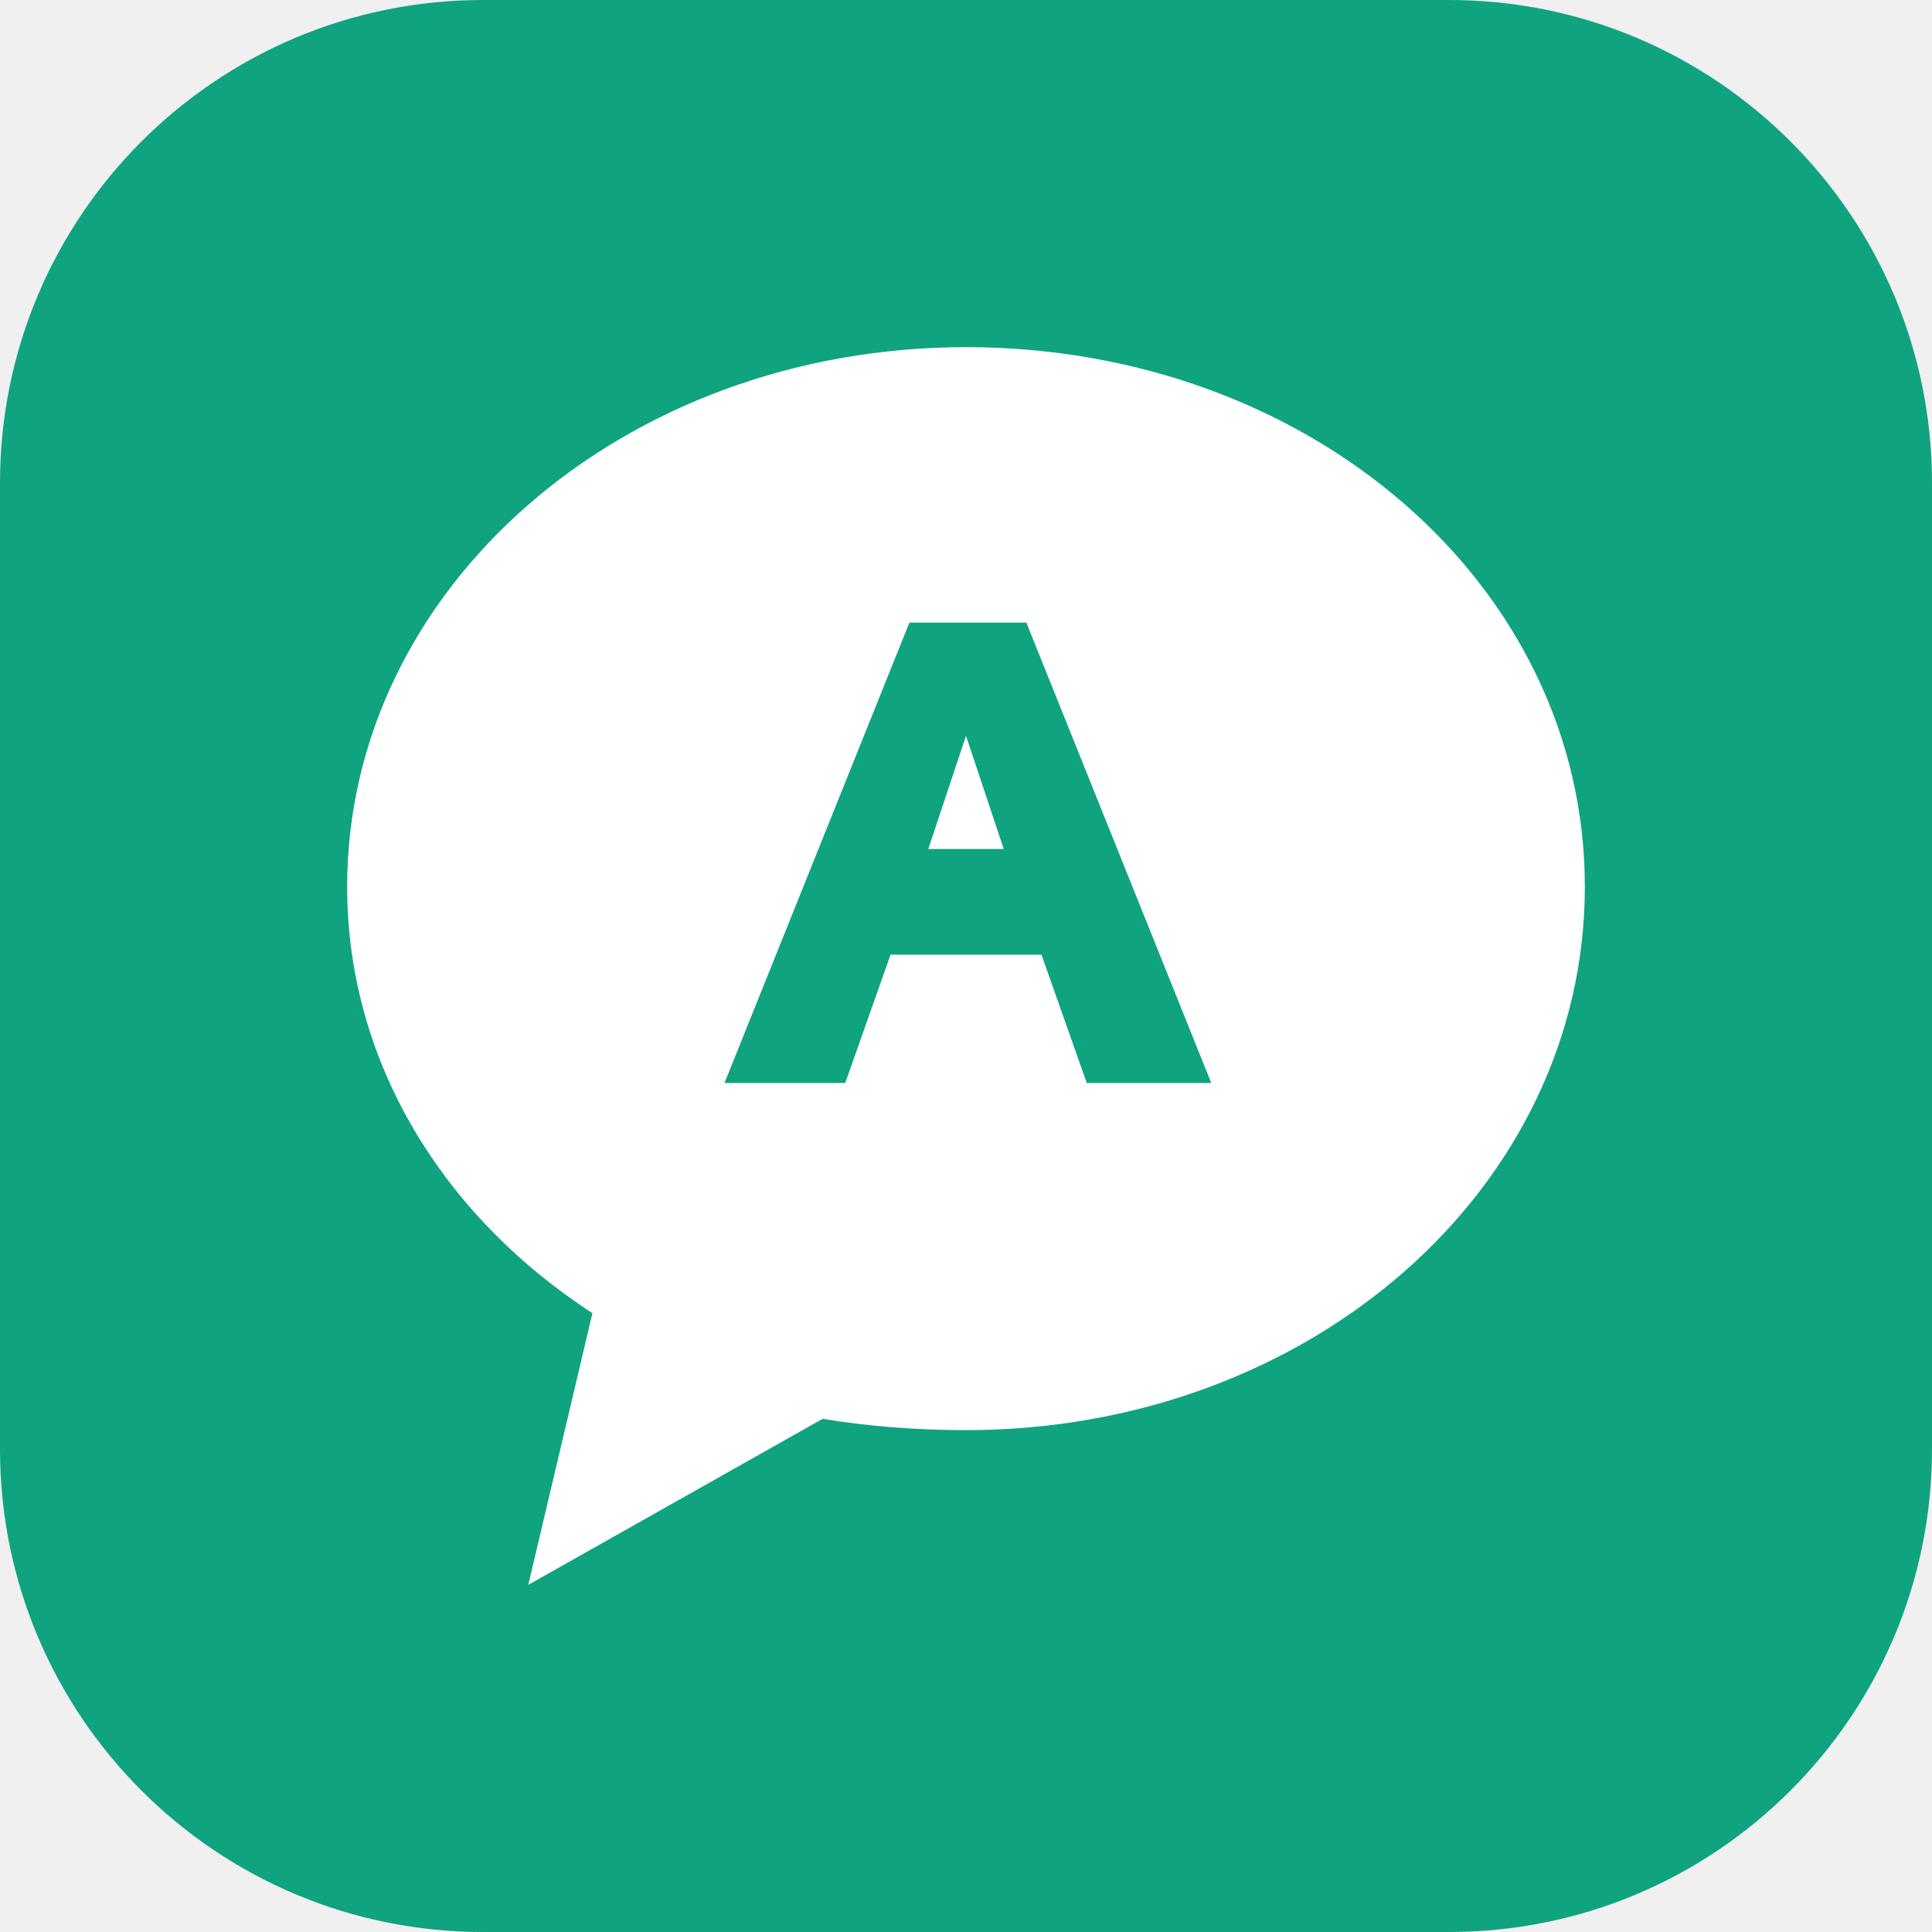
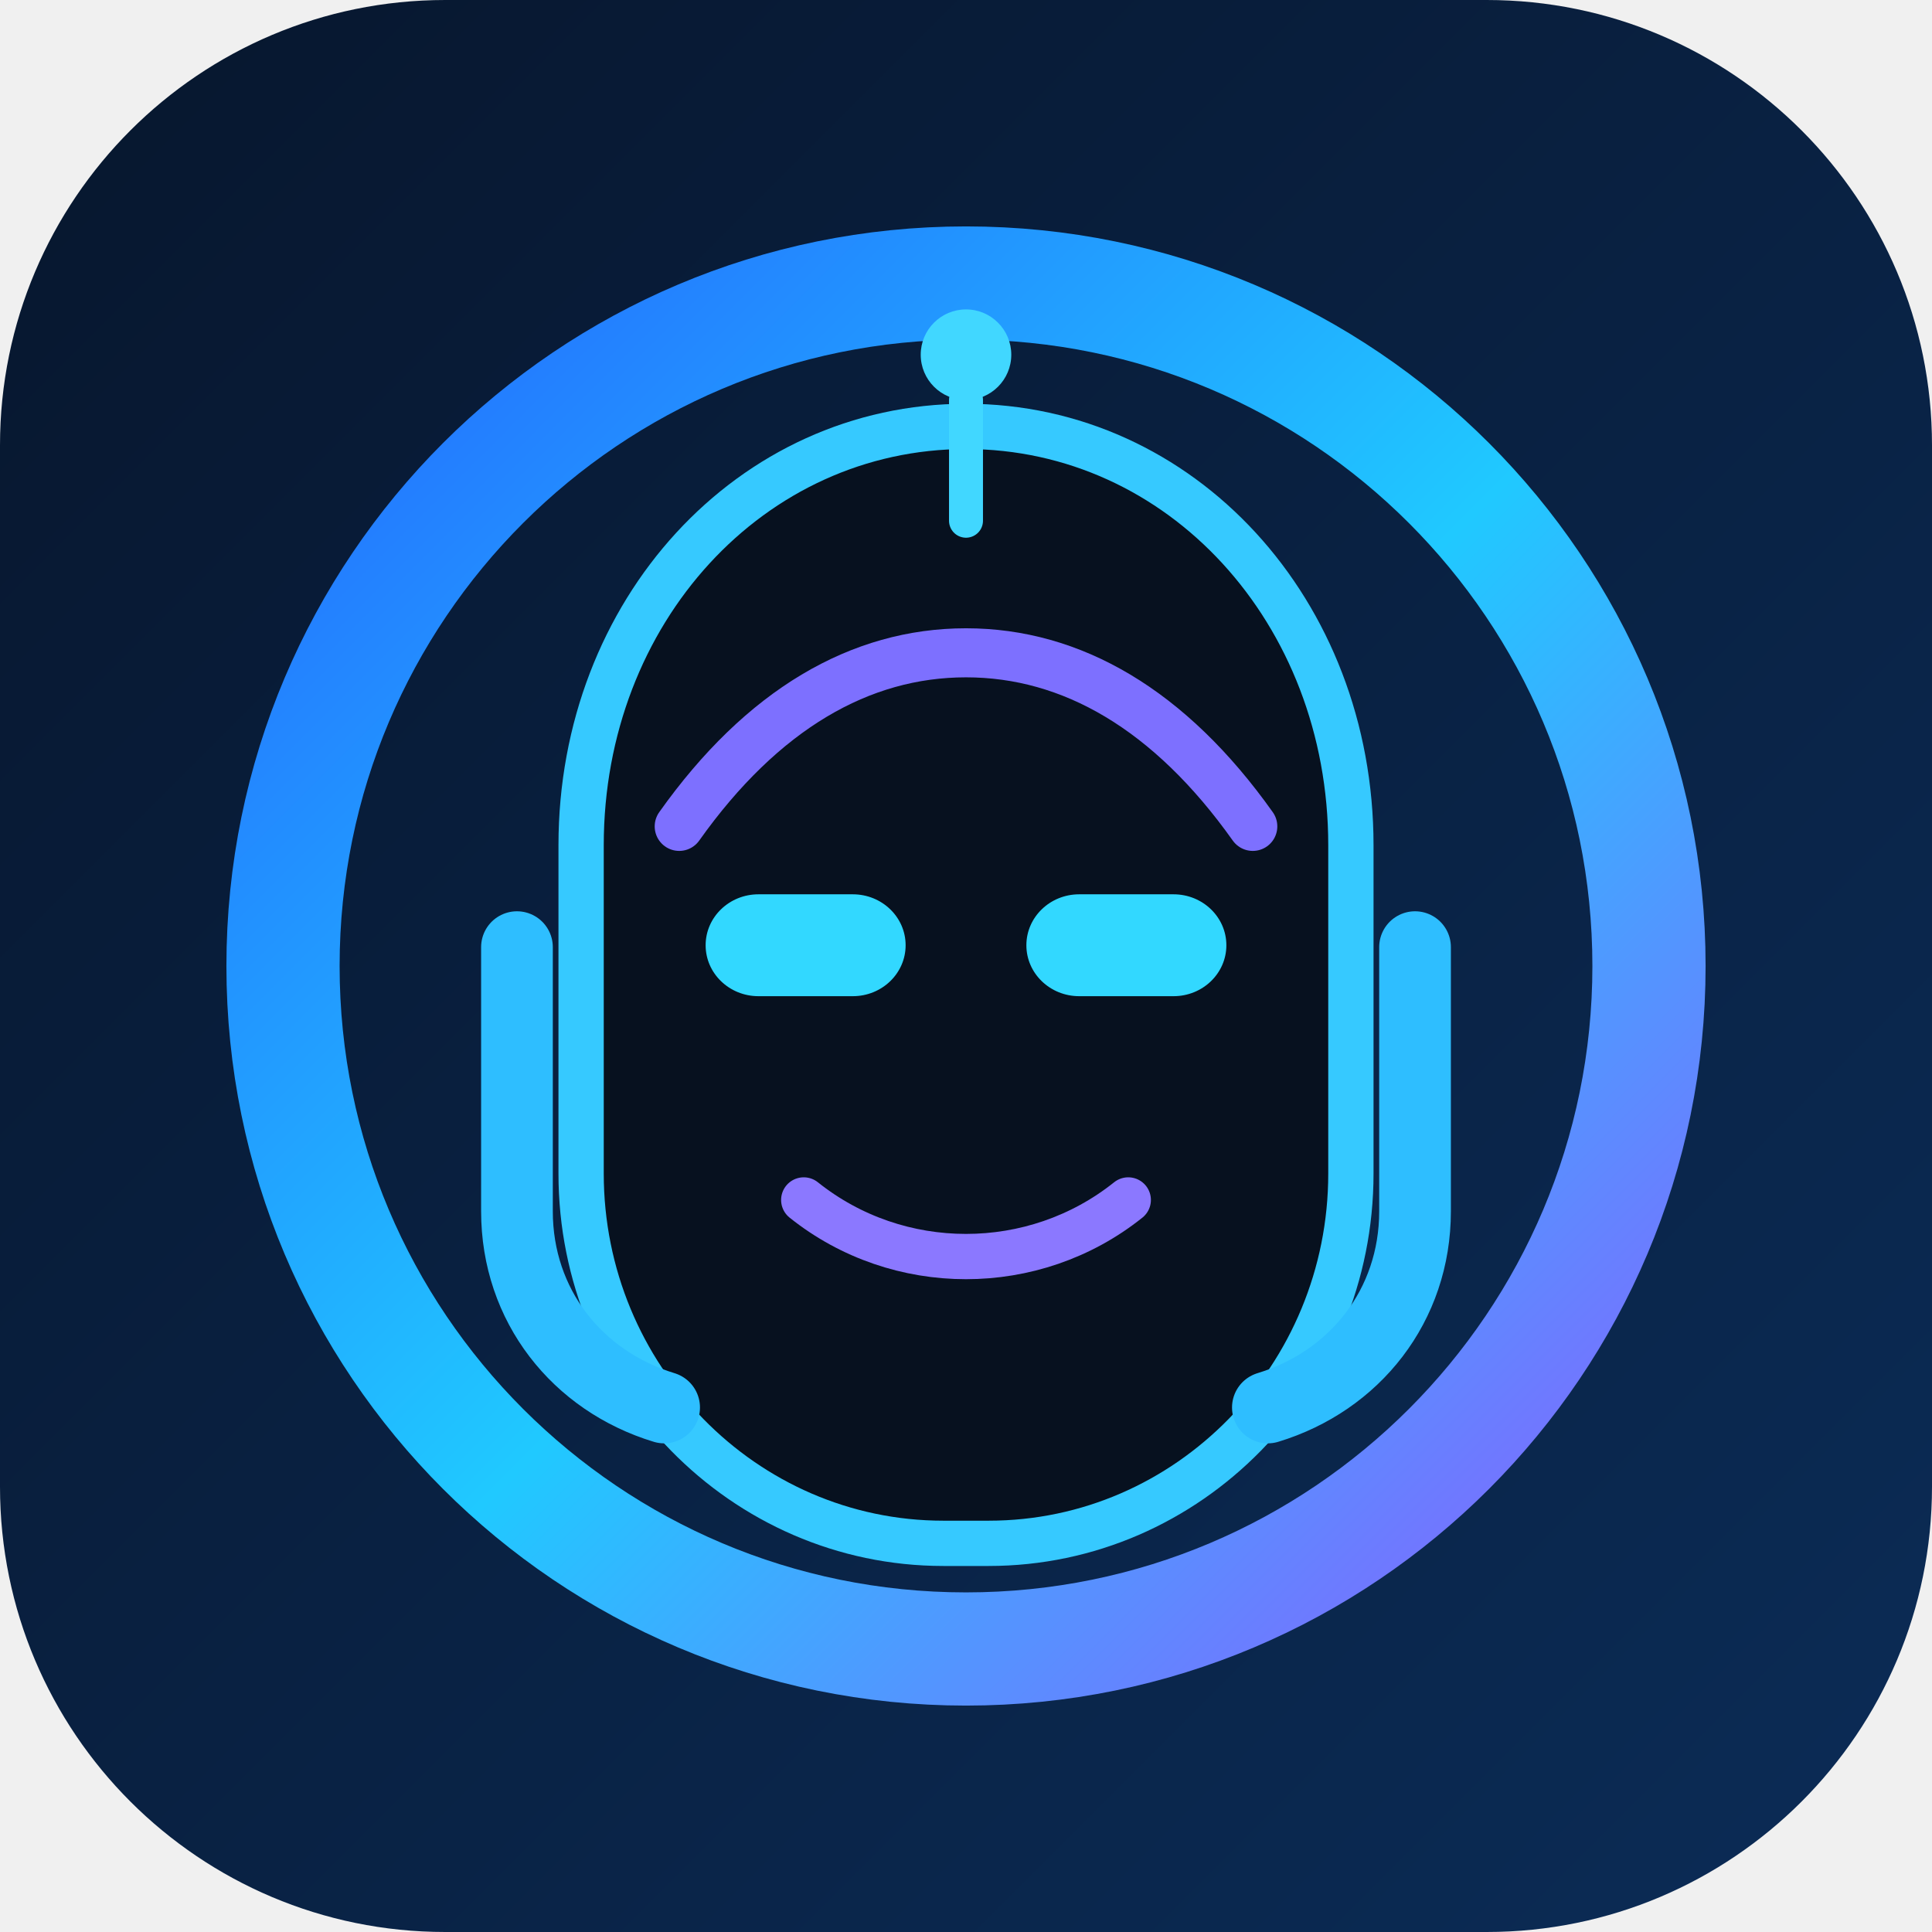
- <svg xmlns="http://www.w3.org/2000/svg" viewBox="0 0 512 512">
-   <rect width="512" height="512" rx="128" fill="#10a37f" />
-   <path fill="#fff" d="M256 92c-91 0-164 64-164 143 0 46 25 87 65 113l-17 72 78-44c12 2 25 3 38 3 91 0 164-64 164-144S347 92 256 92Z" />
-   <path fill="#10a37f" d="M192 287h32l12-34h40l12 34h33l-49-122h-31l-49 122Zm54-62 10-30 10 30h-20Z" />
+ <svg xmlns="http://www.w3.org/2000/svg" viewBox="0 0 512 512" role="img" aria-label="Tivals AI">
+   <defs>
+     <linearGradient id="bg" x1="0" y1="0" x2="1" y2="1">
+       <stop stop-color="#07162d" />
+       <stop offset="1" stop-color="#0b2c57" />
+     </linearGradient>
+     <linearGradient id="ring" x1="0" y1="0" x2="1" y2="1">
+       <stop stop-color="#2468ff" />
+       <stop offset=".52" stop-color="#20c9ff" />
+       <stop offset="1" stop-color="#8b5cff" />
+     </linearGradient>
+   </defs>
+   <rect width="512" height="512" rx="118" fill="url(#bg)" />
+   <circle cx="256" cy="256" r="181" fill="none" stroke="url(#ring)" stroke-width="30" />
+   <path d="M154 224c0-62 45-111 102-111s102 49 102 111v87c0 54-43 98-96 98h-12c-53 0-96-44-96-98z" fill="#07111f" stroke="#36c9ff" stroke-width="12" />
+   <path d="M180 219c22-31 48-46 76-46s54 15 76 46" fill="none" stroke="#7d70ff" stroke-width="13" stroke-linecap="round" />
+   <rect x="187" y="237" width="53" height="27" rx="14" fill="#32d8ff" />
+   <rect x="272" y="237" width="53" height="27" rx="14" fill="#32d8ff" />
+   <path d="M213 318c25 20 61 20 86 0" fill="none" stroke="#8b78ff" stroke-width="12" stroke-linecap="round" />
+   <path d="M137 251v70c0 25 16 45 39 52M375 251v70c0 25-16 45-39 52" fill="none" stroke="#2ebeff" stroke-width="19" stroke-linecap="round" />
+   <circle cx="256" cy="94" r="12" fill="#41d7ff" />
+   <path d="M256 106v32" stroke="#41d7ff" stroke-width="9" stroke-linecap="round" />
</svg>
